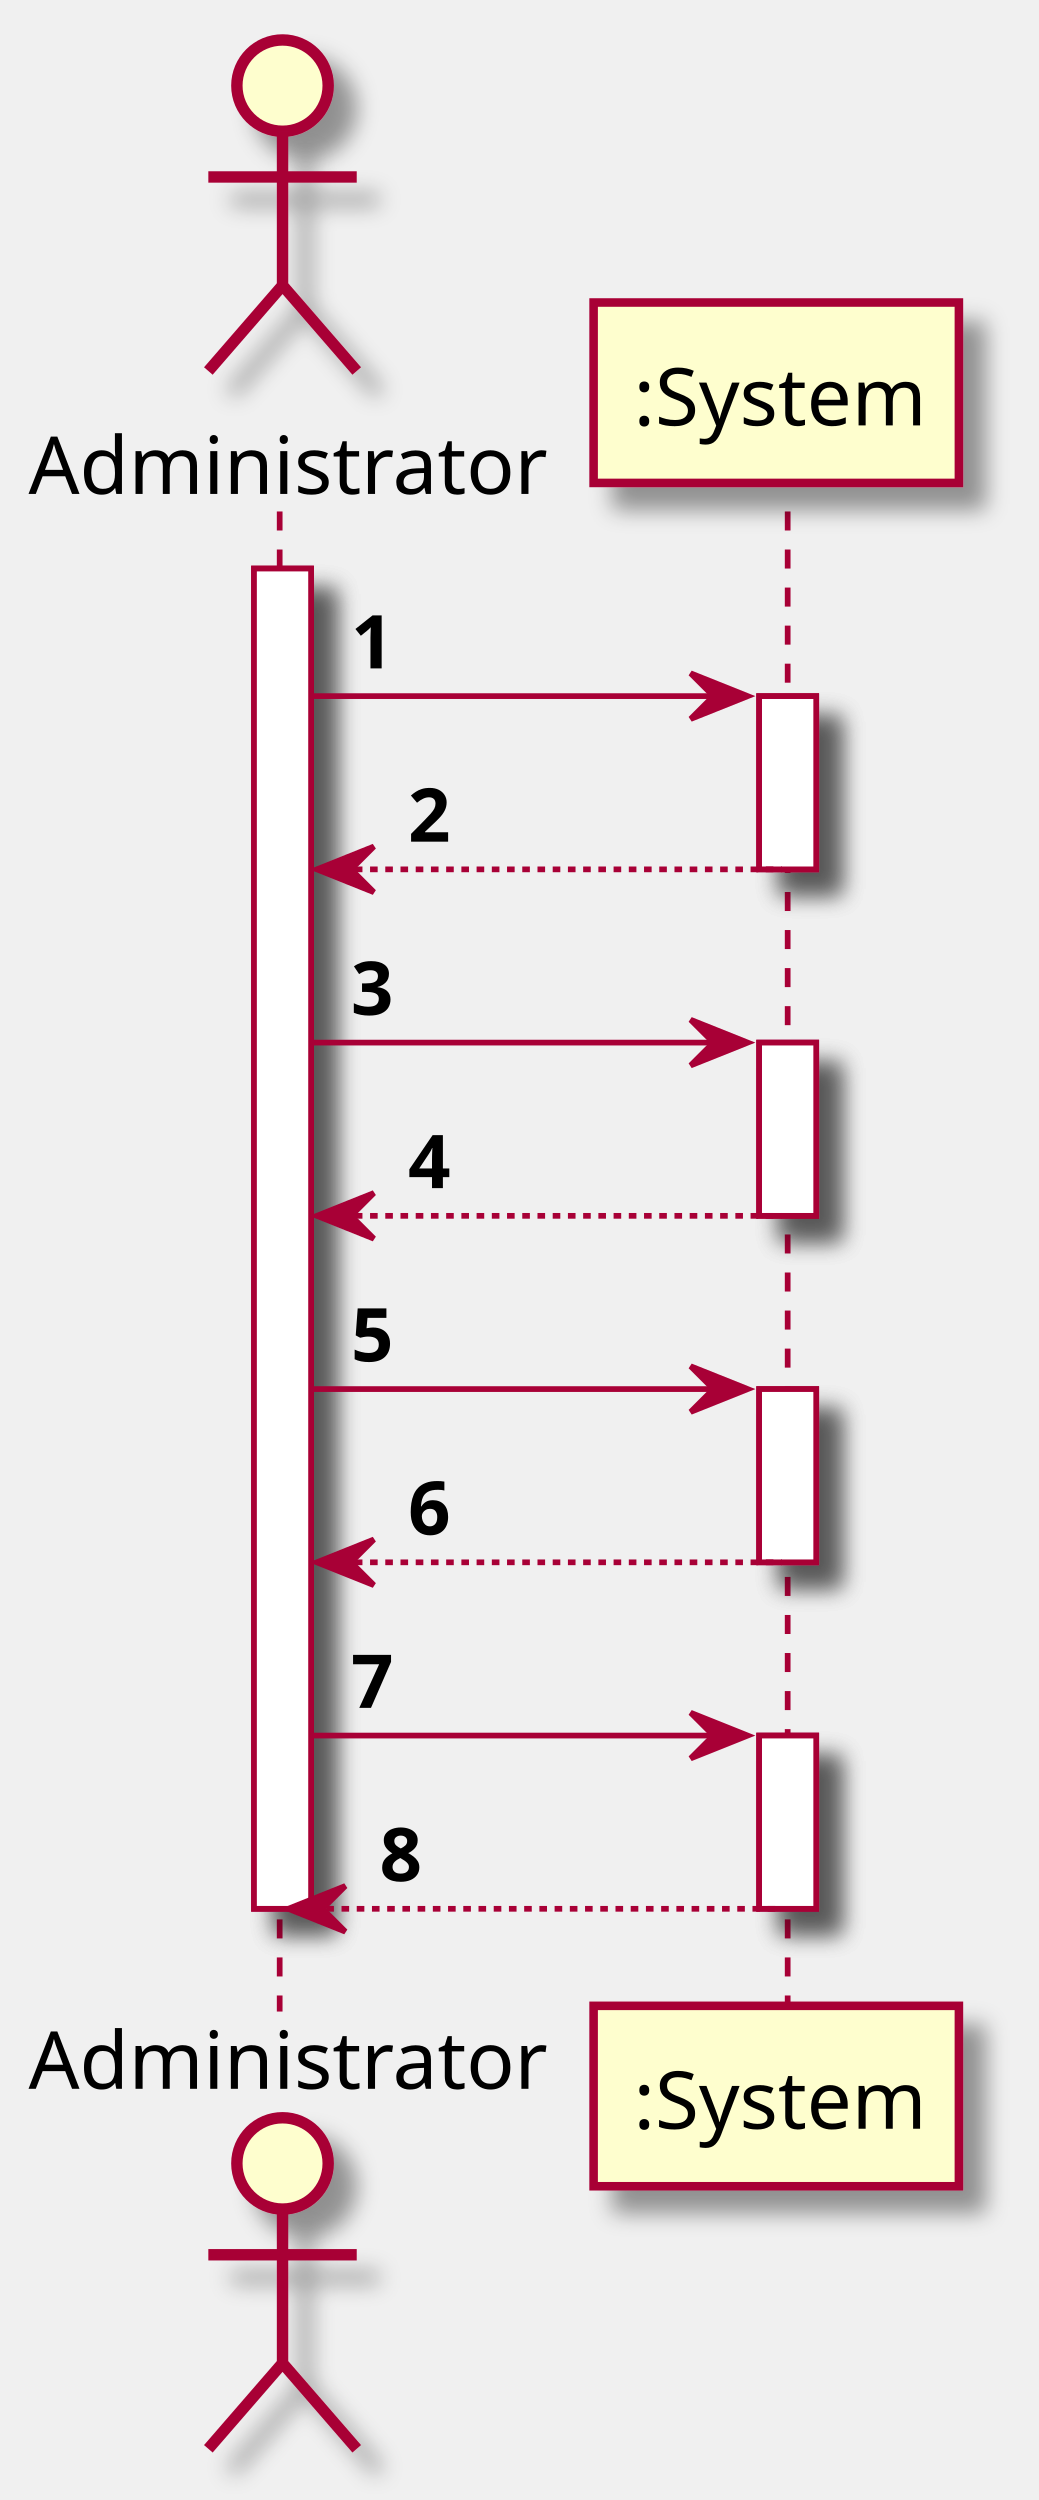
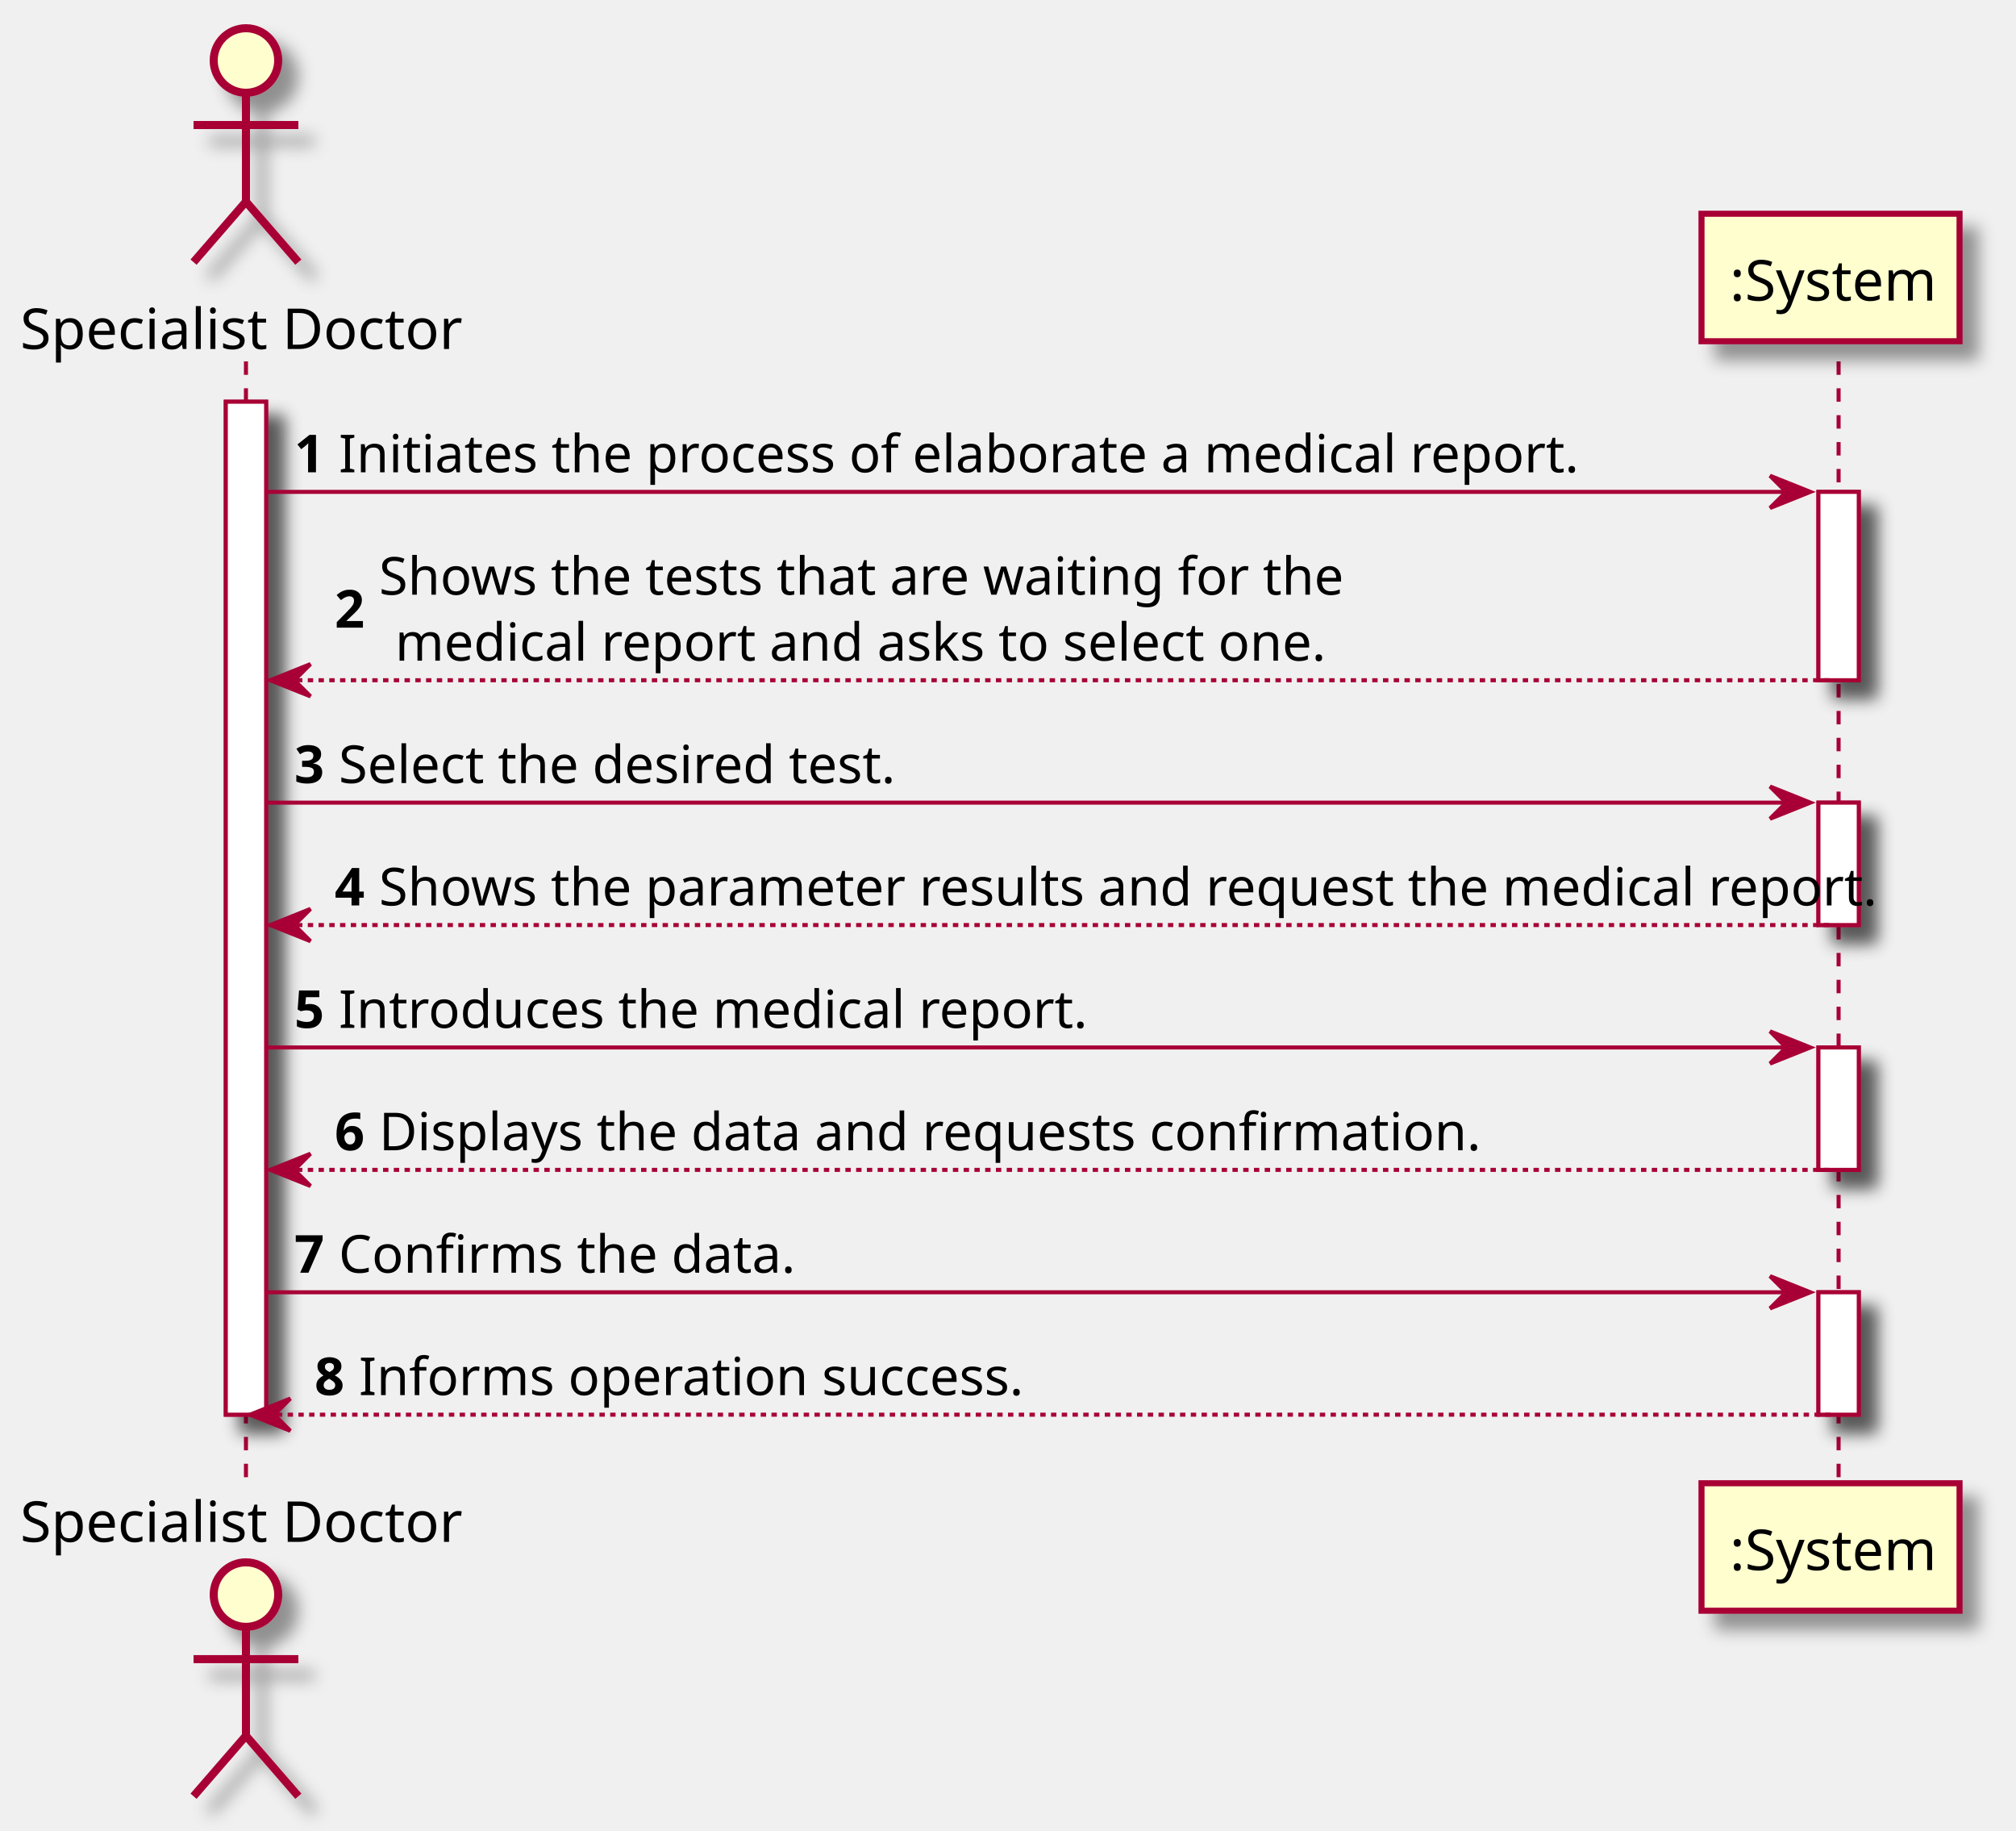
- <svg xmlns="http://www.w3.org/2000/svg" contentScriptType="application/ecmascript" contentStyleType="text/css" height="657px" preserveAspectRatio="none" style="width:273px;height:657px;" version="1.1" viewBox="0 0 273 657" width="273px" zoomAndPan="magnify">
+ <svg xmlns="http://www.w3.org/2000/svg" contentScriptType="application/ecmascript" contentStyleType="text/css" height="681px" preserveAspectRatio="none" style="width:750px;height:681px;" version="1.1" viewBox="0 0 750 681" width="750px" zoomAndPan="magnify">
  <defs>
-     <filter height="300%" id="f1e0w0x2dq15mz" width="300%" x="-1" y="-1">
+     <filter height="300%" id="f6taflb355o6p" width="300%" x="-1" y="-1">
      <feGaussianBlur result="blurOut" stdDeviation="3.0" />
      <feColorMatrix in="blurOut" result="blurOut2" type="matrix" values="0 0 0 0 0 0 0 0 0 0 0 0 0 0 0 0 0 0 .4 0" />
      <feOffset dx="6.0" dy="6.0" in="blurOut2" result="blurOut3" />
      <feBlend in="SourceGraphic" in2="blurOut3" mode="normal" />
    </filter>
  </defs>
  <g>
-     <rect fill="#FFFFFF" filter="url(#f1e0w0x2dq15mz)" height="352.219" style="stroke:#A80036;stroke-width:1.5;" width="15" x="66.75" y="149.414" />
-     <rect fill="#FFFFFF" filter="url(#f1e0w0x2dq15mz)" height="45.527" style="stroke:#A80036;stroke-width:1.5;" width="15" x="199.5" y="182.941" />
-     <rect fill="#FFFFFF" filter="url(#f1e0w0x2dq15mz)" height="45.527" style="stroke:#A80036;stroke-width:1.5;" width="15" x="199.5" y="273.996" />
-     <rect fill="#FFFFFF" filter="url(#f1e0w0x2dq15mz)" height="45.527" style="stroke:#A80036;stroke-width:1.5;" width="15" x="199.5" y="365.051" />
-     <rect fill="#FFFFFF" filter="url(#f1e0w0x2dq15mz)" height="45.527" style="stroke:#A80036;stroke-width:1.5;" width="15" x="199.5" y="456.106" />
-     <line style="stroke:#A80036;stroke-width:1.5;stroke-dasharray:5.0,5.0;" x1="73.5" x2="73.5" y1="134.414" y2="528.633" />
-     <line style="stroke:#A80036;stroke-width:1.5;stroke-dasharray:5.0,5.0;" x1="207" x2="207" y1="134.414" y2="528.633" />
-     <text fill="#000000" font-family="sans-serif" font-size="21" lengthAdjust="spacing" textLength="124.5" x="7.5" y="129.8">Administrator</text>
-     <ellipse cx="74.25" cy="22.5" fill="#FEFECE" filter="url(#f1e0w0x2dq15mz)" rx="12" ry="12" style="stroke:#A80036;stroke-width:3.0;" />
-     <path d="M74.25,34.5 L74.25,75 M54.75,46.5 L93.75,46.5 M74.25,75 L54.75,97.5 M74.25,75 L93.75,97.5 " fill="none" filter="url(#f1e0w0x2dq15mz)" style="stroke:#A80036;stroke-width:3.0;" />
-     <text fill="#000000" font-family="sans-serif" font-size="21" lengthAdjust="spacing" textLength="124.5" x="7.5" y="548.933">Administrator</text>
-     <ellipse cx="74.25" cy="568.547" fill="#FEFECE" filter="url(#f1e0w0x2dq15mz)" rx="12" ry="12" style="stroke:#A80036;stroke-width:3.0;" />
-     <path d="M74.25,580.547 L74.25,621.047 M54.75,592.547 L93.75,592.547 M74.25,621.047 L54.75,643.547 M74.25,621.047 L93.75,643.547 " fill="none" filter="url(#f1e0w0x2dq15mz)" style="stroke:#A80036;stroke-width:3.0;" />
-     <rect fill="#FEFECE" filter="url(#f1e0w0x2dq15mz)" height="47.414" style="stroke:#A80036;stroke-width:2.25;" width="96" x="156" y="79.5" />
-     <text fill="#000000" font-family="sans-serif" font-size="21" lengthAdjust="spacing" textLength="75" x="166.5" y="111.8">:System</text>
-     <rect fill="#FEFECE" filter="url(#f1e0w0x2dq15mz)" height="47.414" style="stroke:#A80036;stroke-width:2.25;" width="96" x="156" y="527.133" />
-     <text fill="#000000" font-family="sans-serif" font-size="21" lengthAdjust="spacing" textLength="75" x="166.5" y="559.433">:System</text>
-     <rect fill="#FFFFFF" filter="url(#f1e0w0x2dq15mz)" height="352.219" style="stroke:#A80036;stroke-width:1.5;" width="15" x="66.75" y="149.414" />
-     <rect fill="#FFFFFF" filter="url(#f1e0w0x2dq15mz)" height="45.527" style="stroke:#A80036;stroke-width:1.5;" width="15" x="199.5" y="182.941" />
-     <rect fill="#FFFFFF" filter="url(#f1e0w0x2dq15mz)" height="45.527" style="stroke:#A80036;stroke-width:1.5;" width="15" x="199.5" y="273.996" />
-     <rect fill="#FFFFFF" filter="url(#f1e0w0x2dq15mz)" height="45.527" style="stroke:#A80036;stroke-width:1.5;" width="15" x="199.5" y="365.051" />
-     <rect fill="#FFFFFF" filter="url(#f1e0w0x2dq15mz)" height="45.527" style="stroke:#A80036;stroke-width:1.5;" width="15" x="199.5" y="456.106" />
-     <polygon fill="#A80036" points="181.5,176.941,196.5,182.941,181.5,188.941,187.5,182.941" style="stroke:#A80036;stroke-width:1.5;" />
-     <line style="stroke:#A80036;stroke-width:1.5;" x1="81.75" x2="190.5" y1="182.941" y2="182.941" />
-     <text fill="#000000" font-family="sans-serif" font-size="19.5" font-weight="bold" lengthAdjust="spacing" textLength="10.5" x="92.25" y="175.657">1</text>
-     <text fill="#000000" font-family="sans-serif" font-size="19.5" lengthAdjust="spacing" textLength="0" x="114.75" y="175.657" />
-     <polygon fill="#A80036" points="98.25,222.469,83.25,228.469,98.25,234.469,92.25,228.469" style="stroke:#A80036;stroke-width:1.5;" />
-     <line style="stroke:#A80036;stroke-width:1.5;stroke-dasharray:2.0,2.0;" x1="89.25" x2="205.5" y1="228.469" y2="228.469" />
-     <text fill="#000000" font-family="sans-serif" font-size="19.5" font-weight="bold" lengthAdjust="spacing" textLength="10.5" x="107.25" y="221.184">2</text>
-     <text fill="#000000" font-family="sans-serif" font-size="19.5" lengthAdjust="spacing" textLength="0" x="129.75" y="221.184" />
-     <polygon fill="#A80036" points="181.5,267.996,196.5,273.996,181.5,279.996,187.5,273.996" style="stroke:#A80036;stroke-width:1.5;" />
-     <line style="stroke:#A80036;stroke-width:1.5;" x1="81.75" x2="190.5" y1="273.996" y2="273.996" />
-     <text fill="#000000" font-family="sans-serif" font-size="19.5" font-weight="bold" lengthAdjust="spacing" textLength="10.5" x="92.25" y="266.711">3</text>
-     <text fill="#000000" font-family="sans-serif" font-size="19.5" lengthAdjust="spacing" textLength="0" x="114.75" y="266.711" />
-     <polygon fill="#A80036" points="98.25,313.523,83.25,319.523,98.25,325.523,92.25,319.523" style="stroke:#A80036;stroke-width:1.5;" />
-     <line style="stroke:#A80036;stroke-width:1.5;stroke-dasharray:2.0,2.0;" x1="89.25" x2="205.5" y1="319.523" y2="319.523" />
-     <text fill="#000000" font-family="sans-serif" font-size="19.5" font-weight="bold" lengthAdjust="spacing" textLength="10.5" x="107.25" y="312.239">4</text>
-     <text fill="#000000" font-family="sans-serif" font-size="19.5" lengthAdjust="spacing" textLength="0" x="129.75" y="312.239" />
-     <polygon fill="#A80036" points="181.5,359.051,196.5,365.051,181.5,371.051,187.5,365.051" style="stroke:#A80036;stroke-width:1.5;" />
-     <line style="stroke:#A80036;stroke-width:1.5;" x1="81.75" x2="190.5" y1="365.051" y2="365.051" />
-     <text fill="#000000" font-family="sans-serif" font-size="19.5" font-weight="bold" lengthAdjust="spacing" textLength="10.5" x="92.25" y="357.766">5</text>
-     <text fill="#000000" font-family="sans-serif" font-size="19.5" lengthAdjust="spacing" textLength="0" x="114.75" y="357.766" />
-     <polygon fill="#A80036" points="98.25,404.578,83.25,410.578,98.25,416.578,92.25,410.578" style="stroke:#A80036;stroke-width:1.5;" />
-     <line style="stroke:#A80036;stroke-width:1.5;stroke-dasharray:2.0,2.0;" x1="89.25" x2="205.5" y1="410.578" y2="410.578" />
-     <text fill="#000000" font-family="sans-serif" font-size="19.5" font-weight="bold" lengthAdjust="spacing" textLength="10.5" x="107.25" y="403.293">6</text>
-     <text fill="#000000" font-family="sans-serif" font-size="19.5" lengthAdjust="spacing" textLength="0" x="129.75" y="403.293" />
-     <polygon fill="#A80036" points="181.5,450.106,196.5,456.106,181.5,462.106,187.5,456.106" style="stroke:#A80036;stroke-width:1.5;" />
-     <line style="stroke:#A80036;stroke-width:1.5;" x1="81.75" x2="190.5" y1="456.106" y2="456.106" />
-     <text fill="#000000" font-family="sans-serif" font-size="19.5" font-weight="bold" lengthAdjust="spacing" textLength="10.5" x="92.25" y="448.821">7</text>
-     <text fill="#000000" font-family="sans-serif" font-size="19.5" lengthAdjust="spacing" textLength="0" x="114.75" y="448.821" />
-     <polygon fill="#A80036" points="90.75,495.633,75.75,501.633,90.75,507.633,84.75,501.633" style="stroke:#A80036;stroke-width:1.5;" />
-     <line style="stroke:#A80036;stroke-width:1.5;stroke-dasharray:2.0,2.0;" x1="81.75" x2="205.5" y1="501.633" y2="501.633" />
-     <text fill="#000000" font-family="sans-serif" font-size="19.5" font-weight="bold" lengthAdjust="spacing" textLength="10.5" x="99.75" y="494.348">8</text>
-     <text fill="#000000" font-family="sans-serif" font-size="19.5" lengthAdjust="spacing" textLength="0" x="122.25" y="494.348" />
+     <rect fill="#FFFFFF" filter="url(#f6taflb355o6p)" height="376.746" style="stroke:#A80036;stroke-width:1.5;" width="15" x="84" y="149.414" />
+     <rect fill="#FFFFFF" filter="url(#f6taflb355o6p)" height="70.055" style="stroke:#A80036;stroke-width:1.5;" width="15" x="676.5" y="182.941" />
+     <rect fill="#FFFFFF" filter="url(#f6taflb355o6p)" height="45.527" style="stroke:#A80036;stroke-width:1.5;" width="15" x="676.5" y="298.523" />
+     <rect fill="#FFFFFF" filter="url(#f6taflb355o6p)" height="45.527" style="stroke:#A80036;stroke-width:1.5;" width="15" x="676.5" y="389.578" />
+     <rect fill="#FFFFFF" filter="url(#f6taflb355o6p)" height="45.527" style="stroke:#A80036;stroke-width:1.5;" width="15" x="676.5" y="480.633" />
+     <line style="stroke:#A80036;stroke-width:1.5;stroke-dasharray:5.0,5.0;" x1="91.5" x2="91.5" y1="134.414" y2="553.16" />
+     <line style="stroke:#A80036;stroke-width:1.5;stroke-dasharray:5.0,5.0;" x1="684" x2="684" y1="134.414" y2="553.16" />
+     <text fill="#000000" font-family="sans-serif" font-size="21" lengthAdjust="spacing" textLength="159" x="7.5" y="129.8">Specialist Doctor</text>
+     <ellipse cx="91.5" cy="22.5" fill="#FEFECE" filter="url(#f6taflb355o6p)" rx="12" ry="12" style="stroke:#A80036;stroke-width:3.0;" />
+     <path d="M91.5,34.5 L91.5,75 M72,46.5 L111,46.5 M91.5,75 L72,97.5 M91.5,75 L111,97.5 " fill="none" filter="url(#f6taflb355o6p)" style="stroke:#A80036;stroke-width:3.0;" />
+     <text fill="#000000" font-family="sans-serif" font-size="21" lengthAdjust="spacing" textLength="159" x="7.5" y="573.46">Specialist Doctor</text>
+     <ellipse cx="91.5" cy="593.074" fill="#FEFECE" filter="url(#f6taflb355o6p)" rx="12" ry="12" style="stroke:#A80036;stroke-width:3.0;" />
+     <path d="M91.5,605.074 L91.5,645.574 M72,617.074 L111,617.074 M91.5,645.574 L72,668.074 M91.5,645.574 L111,668.074 " fill="none" filter="url(#f6taflb355o6p)" style="stroke:#A80036;stroke-width:3.0;" />
+     <rect fill="#FEFECE" filter="url(#f6taflb355o6p)" height="47.414" style="stroke:#A80036;stroke-width:2.25;" width="96" x="633" y="79.5" />
+     <text fill="#000000" font-family="sans-serif" font-size="21" lengthAdjust="spacing" textLength="75" x="643.5" y="111.8">:System</text>
+     <rect fill="#FEFECE" filter="url(#f6taflb355o6p)" height="47.414" style="stroke:#A80036;stroke-width:2.25;" width="96" x="633" y="551.66" />
+     <text fill="#000000" font-family="sans-serif" font-size="21" lengthAdjust="spacing" textLength="75" x="643.5" y="583.96">:System</text>
+     <rect fill="#FFFFFF" filter="url(#f6taflb355o6p)" height="376.746" style="stroke:#A80036;stroke-width:1.5;" width="15" x="84" y="149.414" />
+     <rect fill="#FFFFFF" filter="url(#f6taflb355o6p)" height="70.055" style="stroke:#A80036;stroke-width:1.5;" width="15" x="676.5" y="182.941" />
+     <rect fill="#FFFFFF" filter="url(#f6taflb355o6p)" height="45.527" style="stroke:#A80036;stroke-width:1.5;" width="15" x="676.5" y="298.523" />
+     <rect fill="#FFFFFF" filter="url(#f6taflb355o6p)" height="45.527" style="stroke:#A80036;stroke-width:1.5;" width="15" x="676.5" y="389.578" />
+     <rect fill="#FFFFFF" filter="url(#f6taflb355o6p)" height="45.527" style="stroke:#A80036;stroke-width:1.5;" width="15" x="676.5" y="480.633" />
+     <polygon fill="#A80036" points="658.5,176.941,673.5,182.941,658.5,188.941,664.5,182.941" style="stroke:#A80036;stroke-width:1.5;" />
+     <line style="stroke:#A80036;stroke-width:1.5;" x1="99" x2="667.5" y1="182.941" y2="182.941" />
+     <text fill="#000000" font-family="sans-serif" font-size="19.5" font-weight="bold" lengthAdjust="spacing" textLength="10.5" x="109.5" y="175.657">1</text>
+     <text fill="#000000" font-family="sans-serif" font-size="19.5" lengthAdjust="spacing" textLength="433.5" x="126" y="175.657">Initiates the process of elaborate a medical report.</text>
+     <polygon fill="#A80036" points="115.5,246.996,100.5,252.996,115.5,258.996,109.5,252.996" style="stroke:#A80036;stroke-width:1.5;" />
+     <line style="stroke:#A80036;stroke-width:1.5;stroke-dasharray:2.0,2.0;" x1="106.5" x2="682.5" y1="252.996" y2="252.996" />
+     <text fill="#000000" font-family="sans-serif" font-size="19.5" font-weight="bold" lengthAdjust="spacing" textLength="10.5" x="124.5" y="233.448">2</text>
+     <text fill="#000000" font-family="sans-serif" font-size="19.5" lengthAdjust="spacing" textLength="339" x="141" y="221.184">Shows the tests that are waiting for the</text>
+     <text fill="#000000" font-family="sans-serif" font-size="19.5" lengthAdjust="spacing" textLength="333" x="147" y="245.711">medical report and asks to select one.</text>
+     <polygon fill="#A80036" points="658.5,292.523,673.5,298.523,658.5,304.523,664.5,298.523" style="stroke:#A80036;stroke-width:1.5;" />
+     <line style="stroke:#A80036;stroke-width:1.5;" x1="99" x2="667.5" y1="298.523" y2="298.523" />
+     <text fill="#000000" font-family="sans-serif" font-size="19.5" font-weight="bold" lengthAdjust="spacing" textLength="10.5" x="109.5" y="291.239">3</text>
+     <text fill="#000000" font-family="sans-serif" font-size="19.5" lengthAdjust="spacing" textLength="202.5" x="126" y="291.239">Select the desired test.</text>
+     <polygon fill="#A80036" points="115.5,338.051,100.5,344.051,115.5,350.051,109.5,344.051" style="stroke:#A80036;stroke-width:1.5;" />
+     <line style="stroke:#A80036;stroke-width:1.5;stroke-dasharray:2.0,2.0;" x1="106.5" x2="682.5" y1="344.051" y2="344.051" />
+     <text fill="#000000" font-family="sans-serif" font-size="19.5" font-weight="bold" lengthAdjust="spacing" textLength="10.5" x="124.5" y="336.766">4</text>
+     <text fill="#000000" font-family="sans-serif" font-size="19.5" lengthAdjust="spacing" textLength="525" x="141" y="336.766">Shows the parameter results and request the medical report.</text>
+     <polygon fill="#A80036" points="658.5,383.578,673.5,389.578,658.5,395.578,664.5,389.578" style="stroke:#A80036;stroke-width:1.5;" />
+     <line style="stroke:#A80036;stroke-width:1.5;" x1="99" x2="667.5" y1="389.578" y2="389.578" />
+     <text fill="#000000" font-family="sans-serif" font-size="19.5" font-weight="bold" lengthAdjust="spacing" textLength="10.5" x="109.5" y="382.293">5</text>
+     <text fill="#000000" font-family="sans-serif" font-size="19.5" lengthAdjust="spacing" textLength="258" x="126" y="382.293">Introduces the medical report.</text>
+     <polygon fill="#A80036" points="115.5,429.106,100.5,435.106,115.5,441.106,109.5,435.106" style="stroke:#A80036;stroke-width:1.5;" />
+     <line style="stroke:#A80036;stroke-width:1.5;stroke-dasharray:2.0,2.0;" x1="106.5" x2="682.5" y1="435.106" y2="435.106" />
+     <text fill="#000000" font-family="sans-serif" font-size="19.5" font-weight="bold" lengthAdjust="spacing" textLength="10.5" x="124.5" y="427.821">6</text>
+     <text fill="#000000" font-family="sans-serif" font-size="19.5" lengthAdjust="spacing" textLength="387" x="141" y="427.821">Displays the data and requests confirmation.</text>
+     <polygon fill="#A80036" points="658.5,474.633,673.5,480.633,658.5,486.633,664.5,480.633" style="stroke:#A80036;stroke-width:1.5;" />
+     <line style="stroke:#A80036;stroke-width:1.5;" x1="99" x2="667.5" y1="480.633" y2="480.633" />
+     <text fill="#000000" font-family="sans-serif" font-size="19.5" font-weight="bold" lengthAdjust="spacing" textLength="10.5" x="109.5" y="473.348">7</text>
+     <text fill="#000000" font-family="sans-serif" font-size="19.5" lengthAdjust="spacing" textLength="159" x="126" y="473.348">Confirms the data.</text>
+     <polygon fill="#A80036" points="108,520.16,93,526.16,108,532.16,102,526.16" style="stroke:#A80036;stroke-width:1.5;" />
+     <line style="stroke:#A80036;stroke-width:1.5;stroke-dasharray:2.0,2.0;" x1="99" x2="682.5" y1="526.16" y2="526.16" />
+     <text fill="#000000" font-family="sans-serif" font-size="19.5" font-weight="bold" lengthAdjust="spacing" textLength="10.5" x="117" y="518.875">8</text>
+     <text fill="#000000" font-family="sans-serif" font-size="19.5" lengthAdjust="spacing" textLength="234" x="133.5" y="518.875">Informs operation success.</text>
  </g>
</svg>
